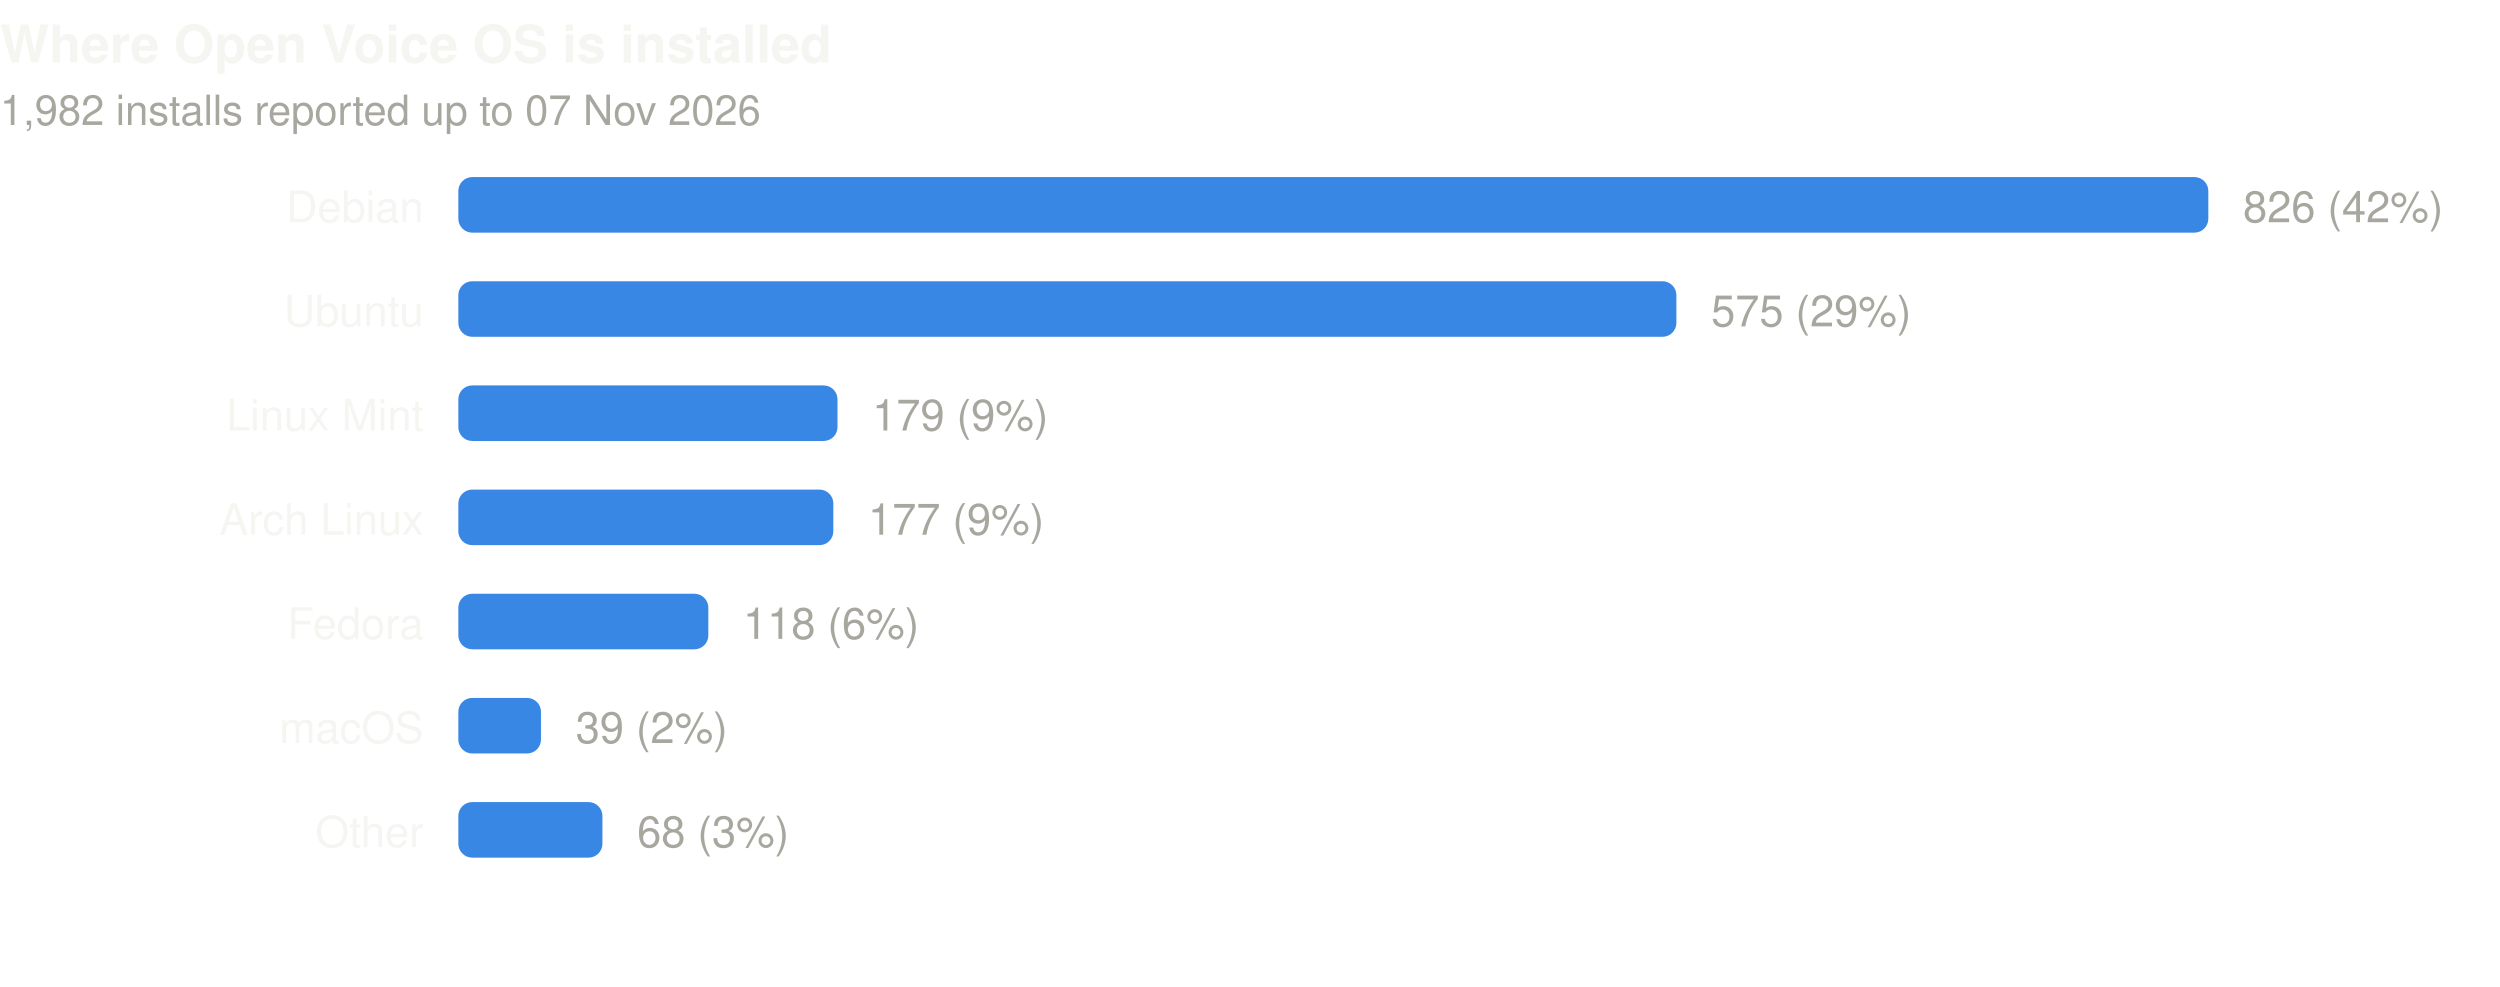
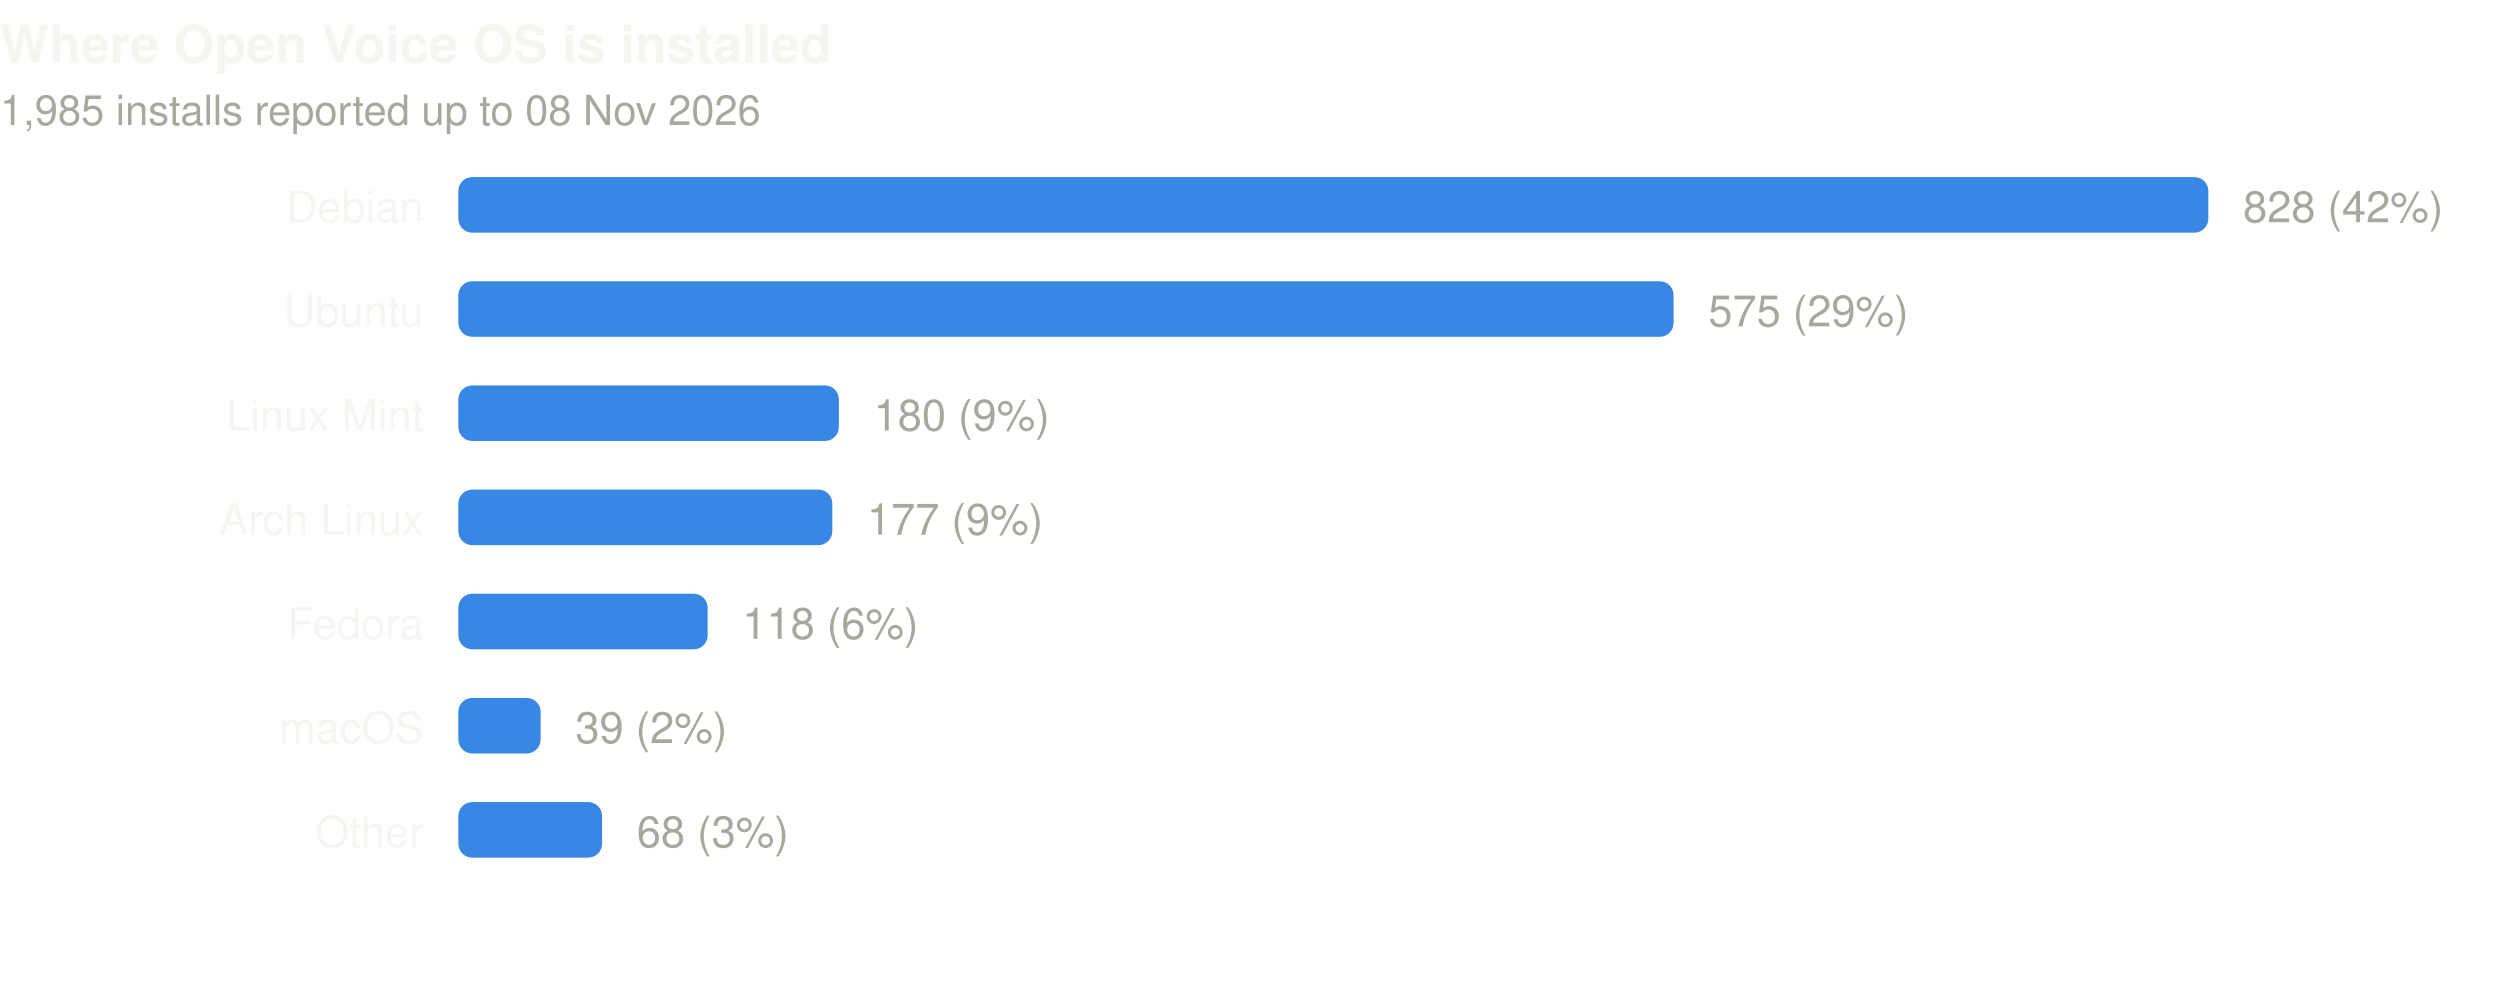
- <svg xmlns="http://www.w3.org/2000/svg" width="720" height="284" viewBox="0 0 720 284" role="img" aria-label="Where Open Voice OS is installed. 1,982 installs reported up to 07 Nov 2026">
+ <svg xmlns="http://www.w3.org/2000/svg" width="720" height="284" viewBox="0 0 720 284" role="img" aria-label="Where Open Voice OS is installed. 1,985 installs reported up to 08 Nov 2026">
  <text x="0" y="18" font-family="ui-sans-serif,-apple-system,BlinkMacSystemFont,'Segoe UI',Helvetica,Arial,sans-serif" font-size="15" font-weight="600" fill="#f5f5f2">Where Open Voice OS is installed</text>
-   <text x="0" y="36" font-family="ui-sans-serif,-apple-system,BlinkMacSystemFont,'Segoe UI',Helvetica,Arial,sans-serif" font-size="12" fill="#a8a79f">1,982 installs reported up to 07 Nov 2026</text>
+   <text x="0" y="36" font-family="ui-sans-serif,-apple-system,BlinkMacSystemFont,'Segoe UI',Helvetica,Arial,sans-serif" font-size="12" fill="#a8a79f">1,985 installs reported up to 08 Nov 2026</text>
  <text x="122" y="64.0" text-anchor="end" font-family="ui-sans-serif,-apple-system,BlinkMacSystemFont,'Segoe UI',Helvetica,Arial,sans-serif" font-size="12.5" fill="#f5f5f2">Debian</text>
  <rect x="132" y="51.0" width="504.0" height="16" rx="4" fill="#3987e5" />
-   <text x="646.0" y="64.0" font-family="ui-sans-serif,-apple-system,BlinkMacSystemFont,'Segoe UI',Helvetica,Arial,sans-serif" font-size="12.5" fill="#a8a79f">826 (42%)</text>
+   <text x="646.0" y="64.0" font-family="ui-sans-serif,-apple-system,BlinkMacSystemFont,'Segoe UI',Helvetica,Arial,sans-serif" font-size="12.5" fill="#a8a79f">828 (42%)</text>
  <text x="122" y="94.0" text-anchor="end" font-family="ui-sans-serif,-apple-system,BlinkMacSystemFont,'Segoe UI',Helvetica,Arial,sans-serif" font-size="12.5" fill="#f5f5f2">Ubuntu</text>
-   <rect x="132" y="81.0" width="350.8" height="16" rx="4" fill="#3987e5" />
-   <text x="492.8" y="94.0" font-family="ui-sans-serif,-apple-system,BlinkMacSystemFont,'Segoe UI',Helvetica,Arial,sans-serif" font-size="12.5" fill="#a8a79f">575 (29%)</text>
+   <rect x="132" y="81.0" width="350.0" height="16" rx="4" fill="#3987e5" />
+   <text x="492.0" y="94.0" font-family="ui-sans-serif,-apple-system,BlinkMacSystemFont,'Segoe UI',Helvetica,Arial,sans-serif" font-size="12.5" fill="#a8a79f">575 (29%)</text>
  <text x="122" y="124.0" text-anchor="end" font-family="ui-sans-serif,-apple-system,BlinkMacSystemFont,'Segoe UI',Helvetica,Arial,sans-serif" font-size="12.5" fill="#f5f5f2">Linux Mint</text>
-   <rect x="132" y="111.0" width="109.2" height="16" rx="4" fill="#3987e5" />
-   <text x="251.2" y="124.0" font-family="ui-sans-serif,-apple-system,BlinkMacSystemFont,'Segoe UI',Helvetica,Arial,sans-serif" font-size="12.5" fill="#a8a79f">179 (9%)</text>
+   <rect x="132" y="111.0" width="109.6" height="16" rx="4" fill="#3987e5" />
+   <text x="251.6" y="124.0" font-family="ui-sans-serif,-apple-system,BlinkMacSystemFont,'Segoe UI',Helvetica,Arial,sans-serif" font-size="12.5" fill="#a8a79f">180 (9%)</text>
  <text x="122" y="154.0" text-anchor="end" font-family="ui-sans-serif,-apple-system,BlinkMacSystemFont,'Segoe UI',Helvetica,Arial,sans-serif" font-size="12.5" fill="#f5f5f2">Arch Linux</text>
-   <rect x="132" y="141.0" width="108.0" height="16" rx="4" fill="#3987e5" />
-   <text x="250.0" y="154.0" font-family="ui-sans-serif,-apple-system,BlinkMacSystemFont,'Segoe UI',Helvetica,Arial,sans-serif" font-size="12.5" fill="#a8a79f">177 (9%)</text>
+   <rect x="132" y="141.0" width="107.7" height="16" rx="4" fill="#3987e5" />
+   <text x="249.7" y="154.0" font-family="ui-sans-serif,-apple-system,BlinkMacSystemFont,'Segoe UI',Helvetica,Arial,sans-serif" font-size="12.5" fill="#a8a79f">177 (9%)</text>
  <text x="122" y="184.0" text-anchor="end" font-family="ui-sans-serif,-apple-system,BlinkMacSystemFont,'Segoe UI',Helvetica,Arial,sans-serif" font-size="12.5" fill="#f5f5f2">Fedora</text>
-   <rect x="132" y="171.0" width="72.0" height="16" rx="4" fill="#3987e5" />
-   <text x="214.0" y="184.0" font-family="ui-sans-serif,-apple-system,BlinkMacSystemFont,'Segoe UI',Helvetica,Arial,sans-serif" font-size="12.5" fill="#a8a79f">118 (6%)</text>
+   <rect x="132" y="171.0" width="71.8" height="16" rx="4" fill="#3987e5" />
+   <text x="213.8" y="184.0" font-family="ui-sans-serif,-apple-system,BlinkMacSystemFont,'Segoe UI',Helvetica,Arial,sans-serif" font-size="12.5" fill="#a8a79f">118 (6%)</text>
  <text x="122" y="214.0" text-anchor="end" font-family="ui-sans-serif,-apple-system,BlinkMacSystemFont,'Segoe UI',Helvetica,Arial,sans-serif" font-size="12.5" fill="#f5f5f2">macOS</text>
-   <rect x="132" y="201.0" width="23.8" height="16" rx="4" fill="#3987e5" />
-   <text x="165.8" y="214.0" font-family="ui-sans-serif,-apple-system,BlinkMacSystemFont,'Segoe UI',Helvetica,Arial,sans-serif" font-size="12.5" fill="#a8a79f">39 (2%)</text>
+   <rect x="132" y="201.0" width="23.7" height="16" rx="4" fill="#3987e5" />
+   <text x="165.7" y="214.0" font-family="ui-sans-serif,-apple-system,BlinkMacSystemFont,'Segoe UI',Helvetica,Arial,sans-serif" font-size="12.5" fill="#a8a79f">39 (2%)</text>
  <text x="122" y="244.0" text-anchor="end" font-family="ui-sans-serif,-apple-system,BlinkMacSystemFont,'Segoe UI',Helvetica,Arial,sans-serif" font-size="12.5" fill="#f5f5f2">Other</text>
-   <rect x="132" y="231.0" width="41.5" height="16" rx="4" fill="#3987e5" />
-   <text x="183.5" y="244.0" font-family="ui-sans-serif,-apple-system,BlinkMacSystemFont,'Segoe UI',Helvetica,Arial,sans-serif" font-size="12.5" fill="#a8a79f">68 (3%)</text>
+   <rect x="132" y="231.0" width="41.4" height="16" rx="4" fill="#3987e5" />
+   <text x="183.4" y="244.0" font-family="ui-sans-serif,-apple-system,BlinkMacSystemFont,'Segoe UI',Helvetica,Arial,sans-serif" font-size="12.5" fill="#a8a79f">68 (3%)</text>
</svg>
